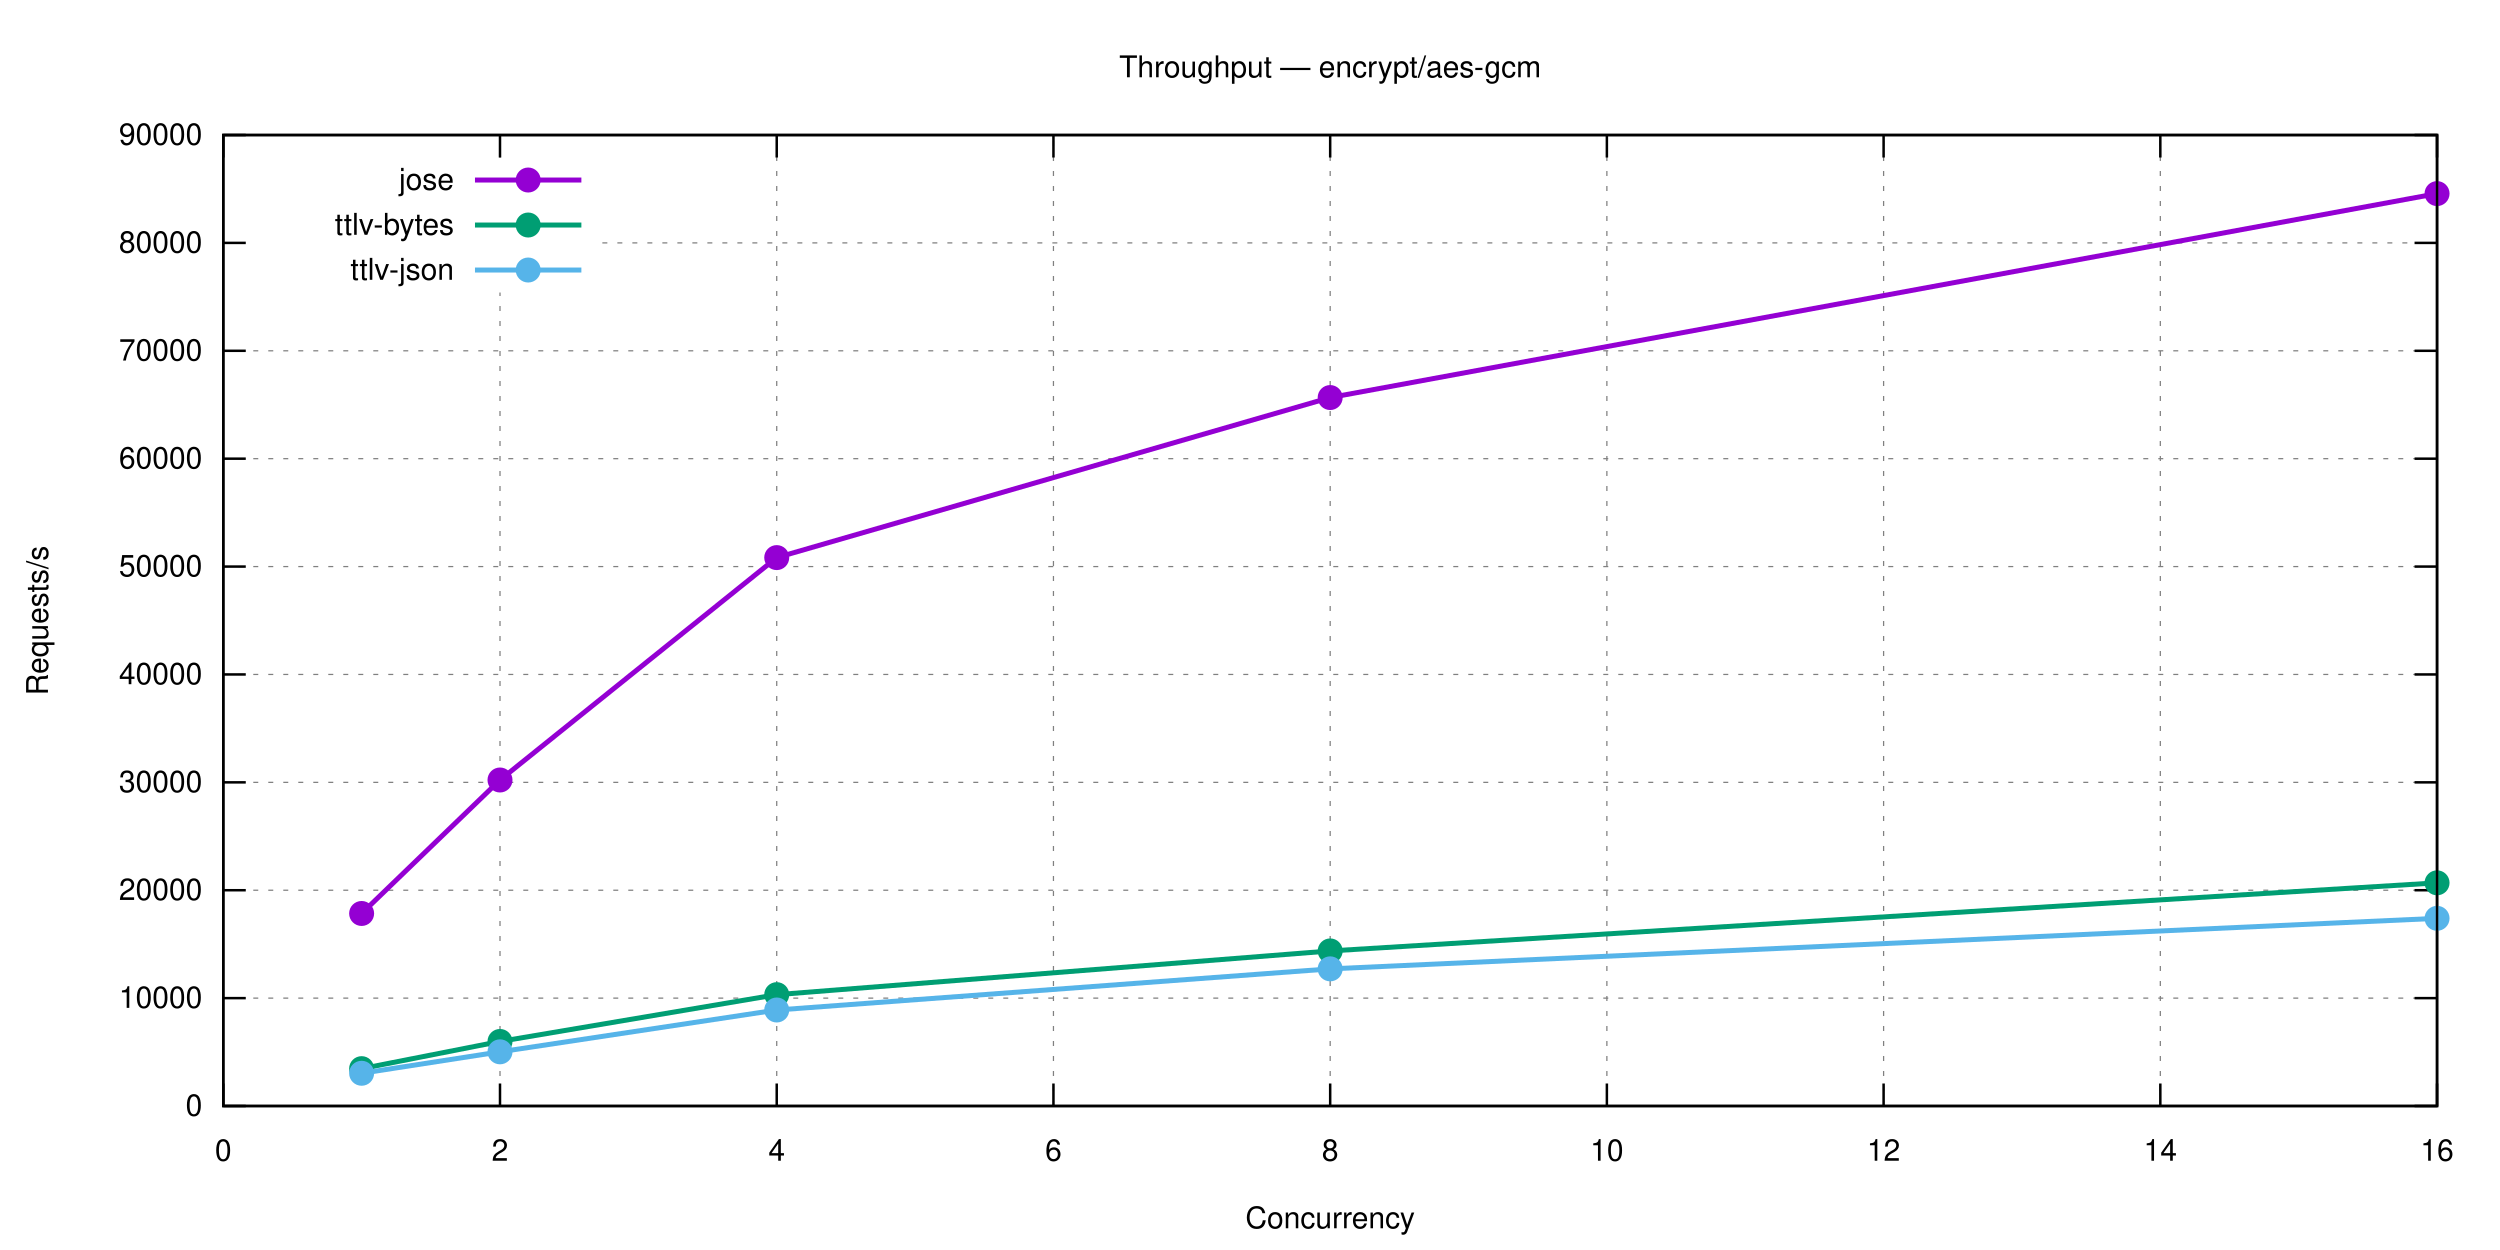
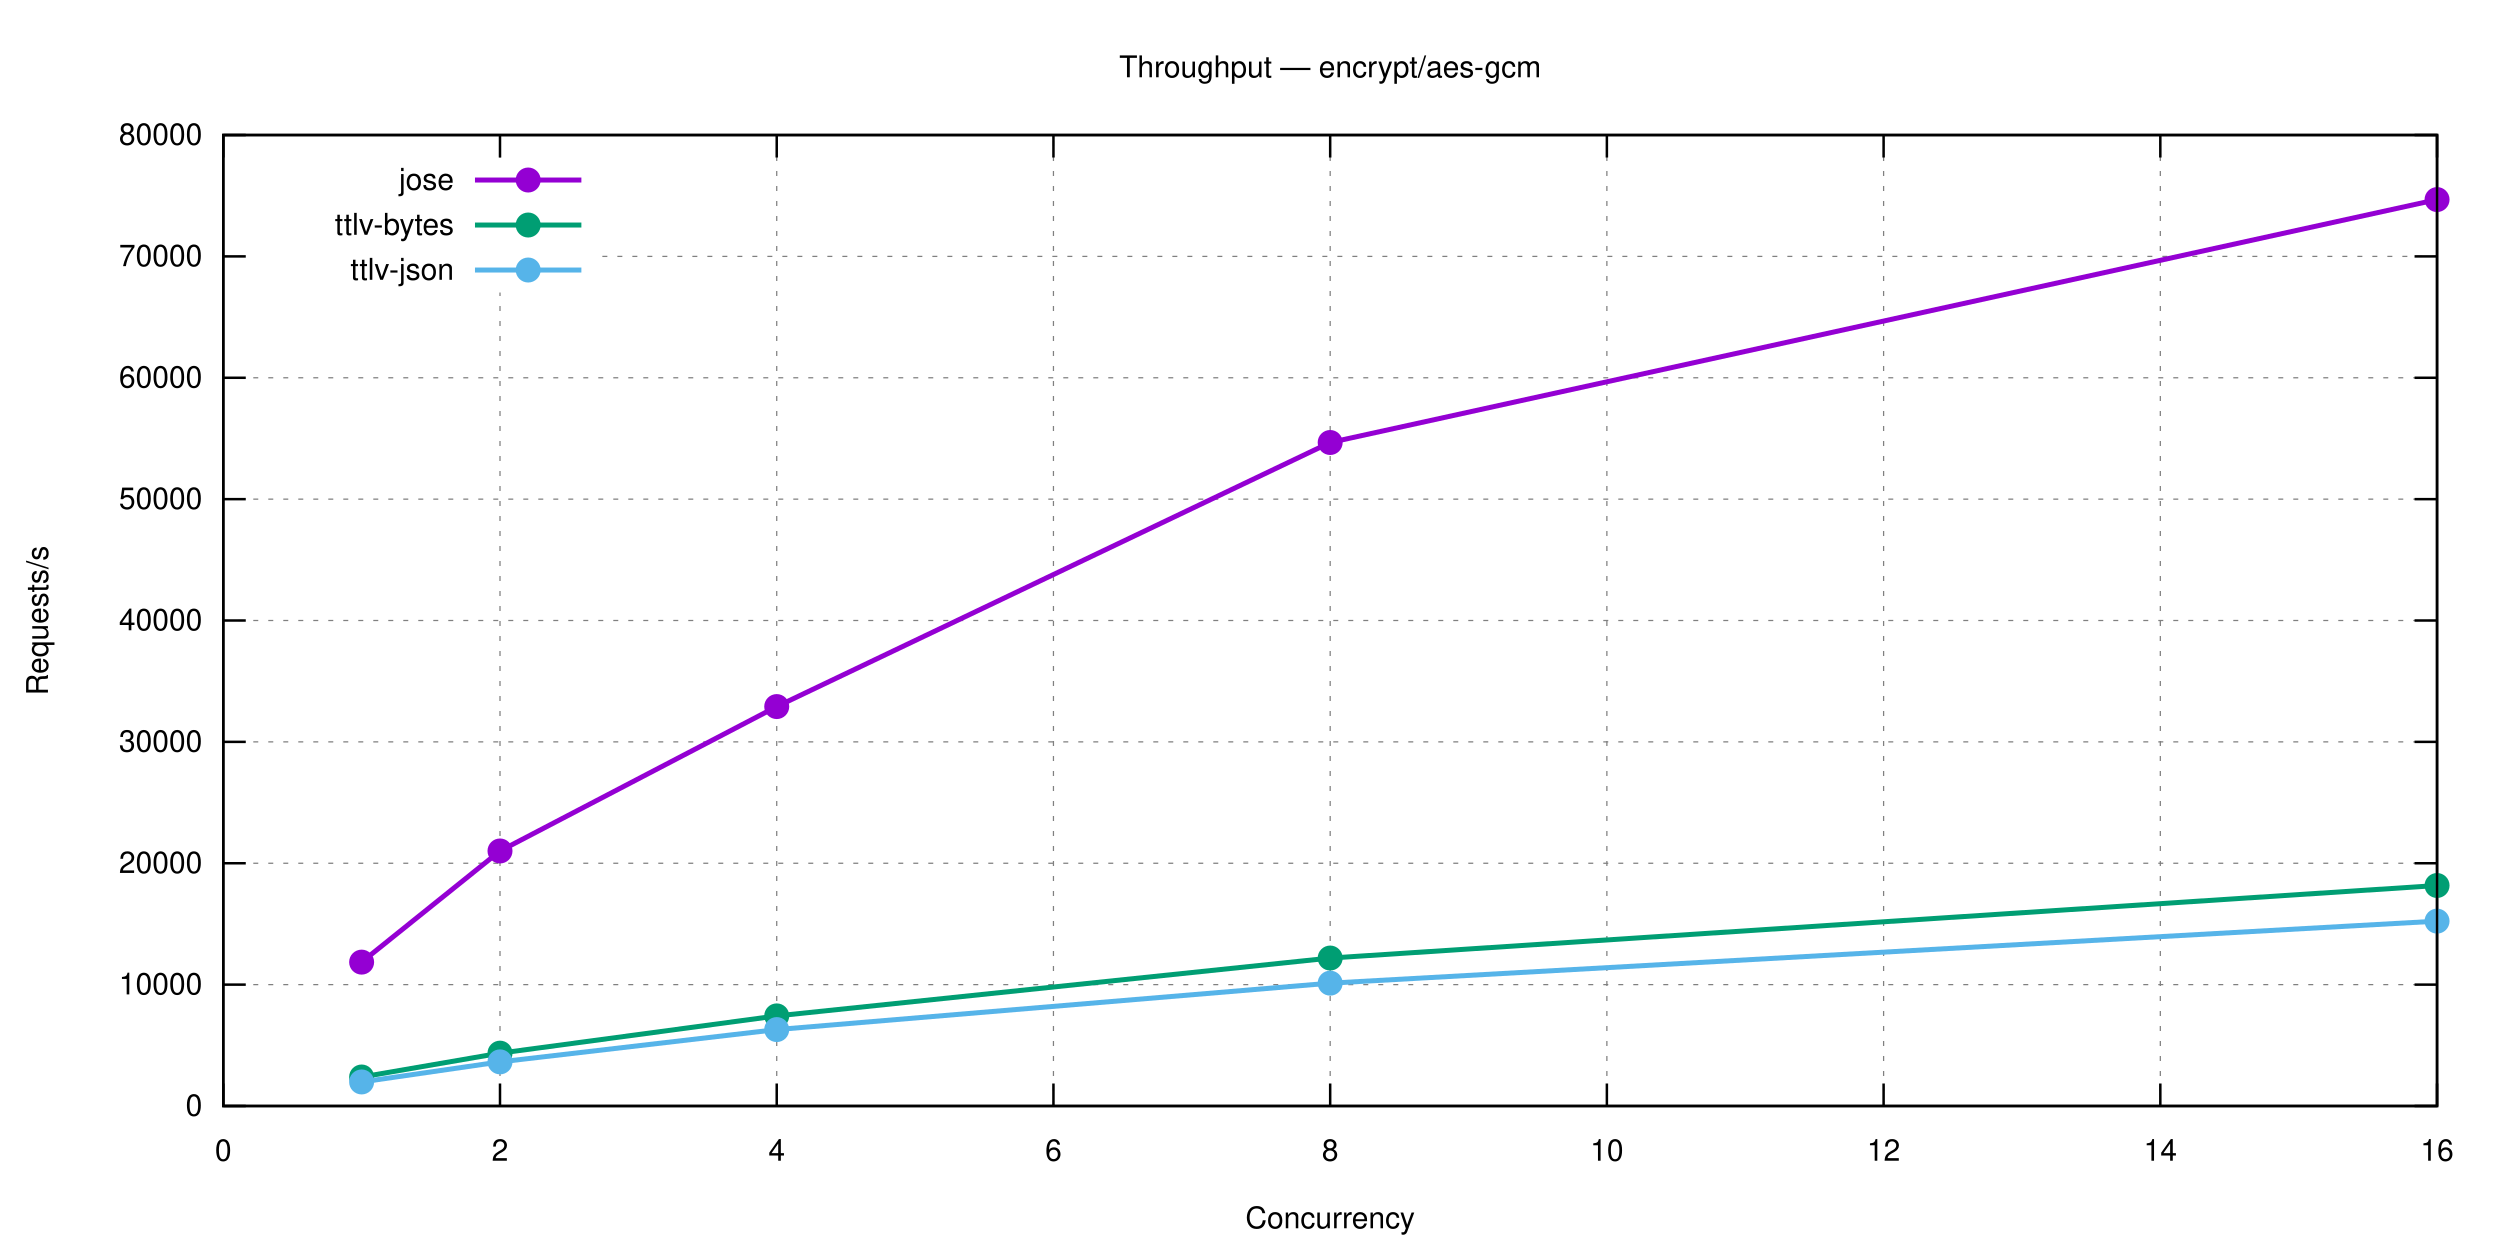
<svg xmlns="http://www.w3.org/2000/svg" xmlns:xlink="http://www.w3.org/1999/xlink" width="1000" height="500" viewBox="0 0 1000 500">
  <g id="gnuplot_canvas">
    <rect x="0" y="0" width="1000" height="500" fill="none" />
    <defs>
      <circle id="gpDot" r="0.5" stroke-width="0.5" stroke="currentColor" />
      <path id="gpPt0" stroke-width="0.222" stroke="currentColor" d="M-1,0 h2 M0,-1 v2" />
      <path id="gpPt1" stroke-width="0.222" stroke="currentColor" d="M-1,-1 L1,1 M1,-1 L-1,1" />
      <path id="gpPt2" stroke-width="0.222" stroke="currentColor" d="M-1,0 L1,0 M0,-1 L0,1 M-1,-1 L1,1 M-1,1 L1,-1" />
      <rect id="gpPt3" stroke-width="0.222" stroke="currentColor" x="-1" y="-1" width="2" height="2" />
      <rect id="gpPt4" stroke-width="0.222" stroke="currentColor" fill="currentColor" x="-1" y="-1" width="2" height="2" />
      <circle id="gpPt5" stroke-width="0.222" stroke="currentColor" cx="0" cy="0" r="1" />
      <use xlink:href="#gpPt5" id="gpPt6" fill="currentColor" stroke="none" />
      <path id="gpPt7" stroke-width="0.222" stroke="currentColor" d="M0,-1.33 L-1.33,0.67 L1.33,0.67 z" />
      <use xlink:href="#gpPt7" id="gpPt8" fill="currentColor" stroke="none" />
      <use xlink:href="#gpPt7" id="gpPt9" stroke="currentColor" transform="rotate(180)" />
      <use xlink:href="#gpPt9" id="gpPt10" fill="currentColor" stroke="none" />
      <use xlink:href="#gpPt3" id="gpPt11" stroke="currentColor" transform="rotate(45)" />
      <use xlink:href="#gpPt11" id="gpPt12" fill="currentColor" stroke="none" />
      <path id="gpPt13" stroke-width="0.222" stroke="currentColor" d="M0,1.330 L1.265,0.411 L0.782,-1.067 L-0.782,-1.076 L-1.265,0.411 z" />
      <use xlink:href="#gpPt13" id="gpPt14" fill="currentColor" stroke="none" />
      <filter id="textbox" filterUnits="objectBoundingBox" x="0" y="0" height="1" width="1">
        <feFlood flood-color="white" flood-opacity="1" result="bgnd" />
        <feComposite in="SourceGraphic" in2="bgnd" operator="atop" />
      </filter>
      <filter id="greybox" filterUnits="objectBoundingBox" x="0" y="0" height="1" width="1">
        <feFlood flood-color="lightgrey" flood-opacity="1" result="grey" />
        <feComposite in="SourceGraphic" in2="grey" operator="atop" />
      </filter>
    </defs>
    <g fill="none" color="white" stroke="currentColor" stroke-width="1.00" stroke-linecap="butt" stroke-linejoin="miter">
</g>
    <g fill="none" color="black" stroke="currentColor" stroke-width="1.00" stroke-linecap="butt" stroke-linejoin="miter">
</g>
    <g fill="none" color="black" stroke="black" stroke-width="0.50" stroke-linecap="butt" stroke-linejoin="miter">
</g>
    <g fill="none" color="gray" stroke="currentColor" stroke-width="0.50" stroke-linecap="butt" stroke-linejoin="miter">
      <path stroke="gray" stroke-dasharray="2,4" class="gridline" d="M89.31,442.40 L974.82,442.40  " />
    </g>
    <g fill="none" color="gray" stroke="gray" stroke-width="1.00" stroke-linecap="butt" stroke-linejoin="miter">
</g>
    <g fill="none" color="black" stroke="currentColor" stroke-width="1.00" stroke-linecap="butt" stroke-linejoin="miter">
      <path stroke="black" d="M89.31,442.40 L98.31,442.40 M974.82,442.40 L965.82,442.40  " />
      <g transform="translate(80.92,446.30)" stroke="none" fill="black" font-family="Helvetica" font-size="12.00" text-anchor="end">
        <text>
          <tspan font-family="Helvetica"> 0</tspan>
        </text>
      </g>
    </g>
    <g fill="none" color="black" stroke="currentColor" stroke-width="1.00" stroke-linecap="butt" stroke-linejoin="miter">
</g>
    <g fill="none" color="black" stroke="black" stroke-width="0.50" stroke-linecap="butt" stroke-linejoin="miter">
</g>
    <g fill="none" color="gray" stroke="currentColor" stroke-width="0.50" stroke-linecap="butt" stroke-linejoin="miter">
-       <path stroke="gray" stroke-dasharray="2,4" class="gridline" d="M89.31,399.25 L974.82,399.25  " />
-     </g>
-     <g fill="none" color="gray" stroke="gray" stroke-width="1.00" stroke-linecap="butt" stroke-linejoin="miter">
- </g>
-     <g fill="none" color="black" stroke="currentColor" stroke-width="1.00" stroke-linecap="butt" stroke-linejoin="miter">
-       <path stroke="black" d="M89.31,399.25 L98.31,399.25 M974.82,399.25 L965.82,399.25  " />
-       <g transform="translate(80.92,403.15)" stroke="none" fill="black" font-family="Helvetica" font-size="12.00" text-anchor="end">
+       <path stroke="gray" stroke-dasharray="2,4" class="gridline" d="M89.31,393.85 L974.82,393.85  " />
+     </g>
+     <g fill="none" color="gray" stroke="gray" stroke-width="1.00" stroke-linecap="butt" stroke-linejoin="miter">
+ </g>
+     <g fill="none" color="black" stroke="currentColor" stroke-width="1.00" stroke-linecap="butt" stroke-linejoin="miter">
+       <path stroke="black" d="M89.31,393.85 L98.31,393.85 M974.82,393.85 L965.82,393.85  " />
+       <g transform="translate(80.92,397.75)" stroke="none" fill="black" font-family="Helvetica" font-size="12.00" text-anchor="end">
        <text>
          <tspan font-family="Helvetica"> 10000</tspan>
        </text>
      </g>
    </g>
    <g fill="none" color="black" stroke="currentColor" stroke-width="1.00" stroke-linecap="butt" stroke-linejoin="miter">
</g>
    <g fill="none" color="black" stroke="black" stroke-width="0.50" stroke-linecap="butt" stroke-linejoin="miter">
</g>
    <g fill="none" color="gray" stroke="currentColor" stroke-width="0.50" stroke-linecap="butt" stroke-linejoin="miter">
-       <path stroke="gray" stroke-dasharray="2,4" class="gridline" d="M89.31,356.09 L974.82,356.09  " />
-     </g>
-     <g fill="none" color="gray" stroke="gray" stroke-width="1.00" stroke-linecap="butt" stroke-linejoin="miter">
- </g>
-     <g fill="none" color="black" stroke="currentColor" stroke-width="1.00" stroke-linecap="butt" stroke-linejoin="miter">
-       <path stroke="black" d="M89.31,356.09 L98.31,356.09 M974.82,356.09 L965.82,356.09  " />
-       <g transform="translate(80.92,359.99)" stroke="none" fill="black" font-family="Helvetica" font-size="12.00" text-anchor="end">
+       <path stroke="gray" stroke-dasharray="2,4" class="gridline" d="M89.31,345.30 L974.82,345.30  " />
+     </g>
+     <g fill="none" color="gray" stroke="gray" stroke-width="1.00" stroke-linecap="butt" stroke-linejoin="miter">
+ </g>
+     <g fill="none" color="black" stroke="currentColor" stroke-width="1.00" stroke-linecap="butt" stroke-linejoin="miter">
+       <path stroke="black" d="M89.31,345.30 L98.31,345.30 M974.82,345.30 L965.82,345.30  " />
+       <g transform="translate(80.92,349.20)" stroke="none" fill="black" font-family="Helvetica" font-size="12.00" text-anchor="end">
        <text>
          <tspan font-family="Helvetica"> 20000</tspan>
        </text>
      </g>
    </g>
    <g fill="none" color="black" stroke="currentColor" stroke-width="1.00" stroke-linecap="butt" stroke-linejoin="miter">
</g>
    <g fill="none" color="black" stroke="black" stroke-width="0.50" stroke-linecap="butt" stroke-linejoin="miter">
</g>
    <g fill="none" color="gray" stroke="currentColor" stroke-width="0.50" stroke-linecap="butt" stroke-linejoin="miter">
-       <path stroke="gray" stroke-dasharray="2,4" class="gridline" d="M89.31,312.94 L974.82,312.94  " />
-     </g>
-     <g fill="none" color="gray" stroke="gray" stroke-width="1.00" stroke-linecap="butt" stroke-linejoin="miter">
- </g>
-     <g fill="none" color="black" stroke="currentColor" stroke-width="1.00" stroke-linecap="butt" stroke-linejoin="miter">
-       <path stroke="black" d="M89.31,312.94 L98.31,312.94 M974.82,312.94 L965.82,312.94  " />
-       <g transform="translate(80.92,316.84)" stroke="none" fill="black" font-family="Helvetica" font-size="12.00" text-anchor="end">
+       <path stroke="gray" stroke-dasharray="2,4" class="gridline" d="M89.31,296.75 L974.82,296.75  " />
+     </g>
+     <g fill="none" color="gray" stroke="gray" stroke-width="1.00" stroke-linecap="butt" stroke-linejoin="miter">
+ </g>
+     <g fill="none" color="black" stroke="currentColor" stroke-width="1.00" stroke-linecap="butt" stroke-linejoin="miter">
+       <path stroke="black" d="M89.31,296.75 L98.31,296.75 M974.82,296.75 L965.82,296.75  " />
+       <g transform="translate(80.92,300.65)" stroke="none" fill="black" font-family="Helvetica" font-size="12.00" text-anchor="end">
        <text>
          <tspan font-family="Helvetica"> 30000</tspan>
        </text>
      </g>
    </g>
    <g fill="none" color="black" stroke="currentColor" stroke-width="1.00" stroke-linecap="butt" stroke-linejoin="miter">
</g>
    <g fill="none" color="black" stroke="black" stroke-width="0.50" stroke-linecap="butt" stroke-linejoin="miter">
</g>
    <g fill="none" color="gray" stroke="currentColor" stroke-width="0.50" stroke-linecap="butt" stroke-linejoin="miter">
-       <path stroke="gray" stroke-dasharray="2,4" class="gridline" d="M89.31,269.78 L974.82,269.78  " />
-     </g>
-     <g fill="none" color="gray" stroke="gray" stroke-width="1.00" stroke-linecap="butt" stroke-linejoin="miter">
- </g>
-     <g fill="none" color="black" stroke="currentColor" stroke-width="1.00" stroke-linecap="butt" stroke-linejoin="miter">
-       <path stroke="black" d="M89.31,269.78 L98.31,269.78 M974.82,269.78 L965.82,269.78  " />
-       <g transform="translate(80.92,273.68)" stroke="none" fill="black" font-family="Helvetica" font-size="12.00" text-anchor="end">
+       <path stroke="gray" stroke-dasharray="2,4" class="gridline" d="M89.31,248.20 L974.82,248.20  " />
+     </g>
+     <g fill="none" color="gray" stroke="gray" stroke-width="1.00" stroke-linecap="butt" stroke-linejoin="miter">
+ </g>
+     <g fill="none" color="black" stroke="currentColor" stroke-width="1.00" stroke-linecap="butt" stroke-linejoin="miter">
+       <path stroke="black" d="M89.31,248.20 L98.31,248.20 M974.82,248.20 L965.82,248.20  " />
+       <g transform="translate(80.92,252.10)" stroke="none" fill="black" font-family="Helvetica" font-size="12.00" text-anchor="end">
        <text>
          <tspan font-family="Helvetica"> 40000</tspan>
        </text>
      </g>
    </g>
    <g fill="none" color="black" stroke="currentColor" stroke-width="1.00" stroke-linecap="butt" stroke-linejoin="miter">
</g>
    <g fill="none" color="black" stroke="black" stroke-width="0.50" stroke-linecap="butt" stroke-linejoin="miter">
</g>
    <g fill="none" color="gray" stroke="currentColor" stroke-width="0.50" stroke-linecap="butt" stroke-linejoin="miter">
-       <path stroke="gray" stroke-dasharray="2,4" class="gridline" d="M89.31,226.63 L974.82,226.63  " />
-     </g>
-     <g fill="none" color="gray" stroke="gray" stroke-width="1.00" stroke-linecap="butt" stroke-linejoin="miter">
- </g>
-     <g fill="none" color="black" stroke="currentColor" stroke-width="1.00" stroke-linecap="butt" stroke-linejoin="miter">
-       <path stroke="black" d="M89.31,226.63 L98.31,226.63 M974.82,226.63 L965.82,226.63  " />
-       <g transform="translate(80.92,230.53)" stroke="none" fill="black" font-family="Helvetica" font-size="12.00" text-anchor="end">
+       <path stroke="gray" stroke-dasharray="2,4" class="gridline" d="M89.31,199.66 L974.82,199.66  " />
+     </g>
+     <g fill="none" color="gray" stroke="gray" stroke-width="1.00" stroke-linecap="butt" stroke-linejoin="miter">
+ </g>
+     <g fill="none" color="black" stroke="currentColor" stroke-width="1.00" stroke-linecap="butt" stroke-linejoin="miter">
+       <path stroke="black" d="M89.31,199.66 L98.31,199.66 M974.82,199.66 L965.82,199.66  " />
+       <g transform="translate(80.92,203.56)" stroke="none" fill="black" font-family="Helvetica" font-size="12.00" text-anchor="end">
        <text>
          <tspan font-family="Helvetica"> 50000</tspan>
        </text>
      </g>
    </g>
    <g fill="none" color="black" stroke="currentColor" stroke-width="1.00" stroke-linecap="butt" stroke-linejoin="miter">
</g>
    <g fill="none" color="black" stroke="black" stroke-width="0.50" stroke-linecap="butt" stroke-linejoin="miter">
</g>
    <g fill="none" color="gray" stroke="currentColor" stroke-width="0.50" stroke-linecap="butt" stroke-linejoin="miter">
-       <path stroke="gray" stroke-dasharray="2,4" class="gridline" d="M89.31,183.47 L974.82,183.47  " />
-     </g>
-     <g fill="none" color="gray" stroke="gray" stroke-width="1.00" stroke-linecap="butt" stroke-linejoin="miter">
- </g>
-     <g fill="none" color="black" stroke="currentColor" stroke-width="1.00" stroke-linecap="butt" stroke-linejoin="miter">
-       <path stroke="black" d="M89.31,183.47 L98.31,183.47 M974.82,183.47 L965.82,183.47  " />
-       <g transform="translate(80.92,187.37)" stroke="none" fill="black" font-family="Helvetica" font-size="12.00" text-anchor="end">
+       <path stroke="gray" stroke-dasharray="2,4" class="gridline" d="M89.31,151.11 L974.82,151.11  " />
+     </g>
+     <g fill="none" color="gray" stroke="gray" stroke-width="1.00" stroke-linecap="butt" stroke-linejoin="miter">
+ </g>
+     <g fill="none" color="black" stroke="currentColor" stroke-width="1.00" stroke-linecap="butt" stroke-linejoin="miter">
+       <path stroke="black" d="M89.31,151.11 L98.31,151.11 M974.82,151.11 L965.82,151.11  " />
+       <g transform="translate(80.92,155.01)" stroke="none" fill="black" font-family="Helvetica" font-size="12.00" text-anchor="end">
        <text>
          <tspan font-family="Helvetica"> 60000</tspan>
        </text>
      </g>
    </g>
    <g fill="none" color="black" stroke="currentColor" stroke-width="1.00" stroke-linecap="butt" stroke-linejoin="miter">
</g>
    <g fill="none" color="black" stroke="black" stroke-width="0.50" stroke-linecap="butt" stroke-linejoin="miter">
</g>
    <g fill="none" color="gray" stroke="currentColor" stroke-width="0.50" stroke-linecap="butt" stroke-linejoin="miter">
-       <path stroke="gray" stroke-dasharray="2,4" class="gridline" d="M89.31,140.32 L974.82,140.32  " />
-     </g>
-     <g fill="none" color="gray" stroke="gray" stroke-width="1.00" stroke-linecap="butt" stroke-linejoin="miter">
- </g>
-     <g fill="none" color="black" stroke="currentColor" stroke-width="1.00" stroke-linecap="butt" stroke-linejoin="miter">
-       <path stroke="black" d="M89.31,140.32 L98.31,140.32 M974.82,140.32 L965.82,140.32  " />
-       <g transform="translate(80.92,144.22)" stroke="none" fill="black" font-family="Helvetica" font-size="12.00" text-anchor="end">
+       <path stroke="gray" stroke-dasharray="2,4" class="gridline" d="M89.31,102.56 L97.70,102.56 M240.94,102.56 L974.82,102.56  " />
+     </g>
+     <g fill="none" color="gray" stroke="gray" stroke-width="1.00" stroke-linecap="butt" stroke-linejoin="miter">
+ </g>
+     <g fill="none" color="black" stroke="currentColor" stroke-width="1.00" stroke-linecap="butt" stroke-linejoin="miter">
+       <path stroke="black" d="M89.31,102.56 L98.31,102.56 M974.82,102.56 L965.82,102.56  " />
+       <g transform="translate(80.92,106.46)" stroke="none" fill="black" font-family="Helvetica" font-size="12.00" text-anchor="end">
        <text>
          <tspan font-family="Helvetica"> 70000</tspan>
-         </text>
-       </g>
-     </g>
-     <g fill="none" color="black" stroke="currentColor" stroke-width="1.00" stroke-linecap="butt" stroke-linejoin="miter">
- </g>
-     <g fill="none" color="black" stroke="black" stroke-width="0.50" stroke-linecap="butt" stroke-linejoin="miter">
- </g>
-     <g fill="none" color="gray" stroke="currentColor" stroke-width="0.50" stroke-linecap="butt" stroke-linejoin="miter">
-       <path stroke="gray" stroke-dasharray="2,4" class="gridline" d="M89.31,97.16 L97.70,97.16 M240.94,97.16 L974.82,97.16  " />
-     </g>
-     <g fill="none" color="gray" stroke="gray" stroke-width="1.00" stroke-linecap="butt" stroke-linejoin="miter">
- </g>
-     <g fill="none" color="black" stroke="currentColor" stroke-width="1.00" stroke-linecap="butt" stroke-linejoin="miter">
-       <path stroke="black" d="M89.31,97.16 L98.31,97.16 M974.82,97.16 L965.82,97.16  " />
-       <g transform="translate(80.92,101.06)" stroke="none" fill="black" font-family="Helvetica" font-size="12.00" text-anchor="end">
-         <text>
-           <tspan font-family="Helvetica"> 80000</tspan>
        </text>
      </g>
    </g>
    <g fill="none" color="black" stroke="currentColor" stroke-width="1.00" stroke-linecap="butt" stroke-linejoin="miter">
</g>
    <g fill="none" color="black" stroke="black" stroke-width="0.50" stroke-linecap="butt" stroke-linejoin="miter">
</g>
    <g fill="none" color="gray" stroke="currentColor" stroke-width="0.50" stroke-linecap="butt" stroke-linejoin="miter">
      <path stroke="gray" stroke-dasharray="2,4" class="gridline" d="M89.31,54.01 L974.82,54.01  " />
    </g>
    <g fill="none" color="gray" stroke="gray" stroke-width="1.00" stroke-linecap="butt" stroke-linejoin="miter">
</g>
    <g fill="none" color="black" stroke="currentColor" stroke-width="1.00" stroke-linecap="butt" stroke-linejoin="miter">
      <path stroke="black" d="M89.31,54.01 L98.31,54.01 M974.82,54.01 L965.82,54.01  " />
      <g transform="translate(80.92,57.91)" stroke="none" fill="black" font-family="Helvetica" font-size="12.00" text-anchor="end">
        <text>
-           <tspan font-family="Helvetica"> 90000</tspan>
+           <tspan font-family="Helvetica"> 80000</tspan>
        </text>
      </g>
    </g>
    <g fill="none" color="black" stroke="currentColor" stroke-width="1.00" stroke-linecap="butt" stroke-linejoin="miter">
</g>
    <g fill="none" color="black" stroke="black" stroke-width="0.50" stroke-linecap="butt" stroke-linejoin="miter">
</g>
    <g fill="none" color="gray" stroke="currentColor" stroke-width="0.50" stroke-linecap="butt" stroke-linejoin="miter">
      <path stroke="gray" stroke-dasharray="2,4" class="gridline" d="M89.31,442.40 L89.31,54.01  " />
    </g>
    <g fill="none" color="gray" stroke="gray" stroke-width="1.00" stroke-linecap="butt" stroke-linejoin="miter">
</g>
    <g fill="none" color="black" stroke="currentColor" stroke-width="1.00" stroke-linecap="butt" stroke-linejoin="miter">
      <path stroke="black" d="M89.31,442.40 L89.31,433.40 M89.31,54.01 L89.31,63.01  " />
      <g transform="translate(89.31,464.30)" stroke="none" fill="black" font-family="Helvetica" font-size="12.00" text-anchor="middle">
        <text>
          <tspan font-family="Helvetica"> 0</tspan>
        </text>
      </g>
    </g>
    <g fill="none" color="black" stroke="currentColor" stroke-width="1.00" stroke-linecap="butt" stroke-linejoin="miter">
</g>
    <g fill="none" color="black" stroke="black" stroke-width="0.50" stroke-linecap="butt" stroke-linejoin="miter">
</g>
    <g fill="none" color="gray" stroke="currentColor" stroke-width="0.50" stroke-linecap="butt" stroke-linejoin="miter">
      <path stroke="gray" stroke-dasharray="2,4" class="gridline" d="M200.00,442.40 L200.00,117.01 M200.00,63.01 L200.00,54.01  " />
    </g>
    <g fill="none" color="gray" stroke="gray" stroke-width="1.00" stroke-linecap="butt" stroke-linejoin="miter">
</g>
    <g fill="none" color="black" stroke="currentColor" stroke-width="1.00" stroke-linecap="butt" stroke-linejoin="miter">
      <path stroke="black" d="M200.00,442.40 L200.00,433.40 M200.00,54.01 L200.00,63.01  " />
      <g transform="translate(200.00,464.30)" stroke="none" fill="black" font-family="Helvetica" font-size="12.00" text-anchor="middle">
        <text>
          <tspan font-family="Helvetica"> 2</tspan>
        </text>
      </g>
    </g>
    <g fill="none" color="black" stroke="currentColor" stroke-width="1.00" stroke-linecap="butt" stroke-linejoin="miter">
</g>
    <g fill="none" color="black" stroke="black" stroke-width="0.50" stroke-linecap="butt" stroke-linejoin="miter">
</g>
    <g fill="none" color="gray" stroke="currentColor" stroke-width="0.50" stroke-linecap="butt" stroke-linejoin="miter">
      <path stroke="gray" stroke-dasharray="2,4" class="gridline" d="M310.69,442.40 L310.69,54.01  " />
    </g>
    <g fill="none" color="gray" stroke="gray" stroke-width="1.00" stroke-linecap="butt" stroke-linejoin="miter">
</g>
    <g fill="none" color="black" stroke="currentColor" stroke-width="1.00" stroke-linecap="butt" stroke-linejoin="miter">
      <path stroke="black" d="M310.69,442.40 L310.69,433.40 M310.69,54.01 L310.69,63.01  " />
      <g transform="translate(310.69,464.30)" stroke="none" fill="black" font-family="Helvetica" font-size="12.00" text-anchor="middle">
        <text>
          <tspan font-family="Helvetica"> 4</tspan>
        </text>
      </g>
    </g>
    <g fill="none" color="black" stroke="currentColor" stroke-width="1.00" stroke-linecap="butt" stroke-linejoin="miter">
</g>
    <g fill="none" color="black" stroke="black" stroke-width="0.50" stroke-linecap="butt" stroke-linejoin="miter">
</g>
    <g fill="none" color="gray" stroke="currentColor" stroke-width="0.50" stroke-linecap="butt" stroke-linejoin="miter">
      <path stroke="gray" stroke-dasharray="2,4" class="gridline" d="M421.38,442.40 L421.38,54.01  " />
    </g>
    <g fill="none" color="gray" stroke="gray" stroke-width="1.00" stroke-linecap="butt" stroke-linejoin="miter">
</g>
    <g fill="none" color="black" stroke="currentColor" stroke-width="1.00" stroke-linecap="butt" stroke-linejoin="miter">
      <path stroke="black" d="M421.38,442.40 L421.38,433.40 M421.38,54.01 L421.38,63.01  " />
      <g transform="translate(421.38,464.30)" stroke="none" fill="black" font-family="Helvetica" font-size="12.00" text-anchor="middle">
        <text>
          <tspan font-family="Helvetica"> 6</tspan>
        </text>
      </g>
    </g>
    <g fill="none" color="black" stroke="currentColor" stroke-width="1.00" stroke-linecap="butt" stroke-linejoin="miter">
</g>
    <g fill="none" color="black" stroke="black" stroke-width="0.50" stroke-linecap="butt" stroke-linejoin="miter">
</g>
    <g fill="none" color="gray" stroke="currentColor" stroke-width="0.50" stroke-linecap="butt" stroke-linejoin="miter">
      <path stroke="gray" stroke-dasharray="2,4" class="gridline" d="M532.07,442.40 L532.07,54.01  " />
    </g>
    <g fill="none" color="gray" stroke="gray" stroke-width="1.00" stroke-linecap="butt" stroke-linejoin="miter">
</g>
    <g fill="none" color="black" stroke="currentColor" stroke-width="1.00" stroke-linecap="butt" stroke-linejoin="miter">
      <path stroke="black" d="M532.07,442.40 L532.07,433.40 M532.07,54.01 L532.07,63.01  " />
      <g transform="translate(532.07,464.30)" stroke="none" fill="black" font-family="Helvetica" font-size="12.00" text-anchor="middle">
        <text>
          <tspan font-family="Helvetica"> 8</tspan>
        </text>
      </g>
    </g>
    <g fill="none" color="black" stroke="currentColor" stroke-width="1.00" stroke-linecap="butt" stroke-linejoin="miter">
</g>
    <g fill="none" color="black" stroke="black" stroke-width="0.50" stroke-linecap="butt" stroke-linejoin="miter">
</g>
    <g fill="none" color="gray" stroke="currentColor" stroke-width="0.50" stroke-linecap="butt" stroke-linejoin="miter">
      <path stroke="gray" stroke-dasharray="2,4" class="gridline" d="M642.75,442.40 L642.75,54.01  " />
    </g>
    <g fill="none" color="gray" stroke="gray" stroke-width="1.00" stroke-linecap="butt" stroke-linejoin="miter">
</g>
    <g fill="none" color="black" stroke="currentColor" stroke-width="1.00" stroke-linecap="butt" stroke-linejoin="miter">
      <path stroke="black" d="M642.75,442.40 L642.75,433.40 M642.75,54.01 L642.75,63.01  " />
      <g transform="translate(642.75,464.30)" stroke="none" fill="black" font-family="Helvetica" font-size="12.00" text-anchor="middle">
        <text>
          <tspan font-family="Helvetica"> 10</tspan>
        </text>
      </g>
    </g>
    <g fill="none" color="black" stroke="currentColor" stroke-width="1.00" stroke-linecap="butt" stroke-linejoin="miter">
</g>
    <g fill="none" color="black" stroke="black" stroke-width="0.50" stroke-linecap="butt" stroke-linejoin="miter">
</g>
    <g fill="none" color="gray" stroke="currentColor" stroke-width="0.50" stroke-linecap="butt" stroke-linejoin="miter">
      <path stroke="gray" stroke-dasharray="2,4" class="gridline" d="M753.44,442.40 L753.44,54.01  " />
    </g>
    <g fill="none" color="gray" stroke="gray" stroke-width="1.00" stroke-linecap="butt" stroke-linejoin="miter">
</g>
    <g fill="none" color="black" stroke="currentColor" stroke-width="1.00" stroke-linecap="butt" stroke-linejoin="miter">
      <path stroke="black" d="M753.44,442.40 L753.44,433.40 M753.44,54.01 L753.44,63.01  " />
      <g transform="translate(753.44,464.30)" stroke="none" fill="black" font-family="Helvetica" font-size="12.00" text-anchor="middle">
        <text>
          <tspan font-family="Helvetica"> 12</tspan>
        </text>
      </g>
    </g>
    <g fill="none" color="black" stroke="currentColor" stroke-width="1.00" stroke-linecap="butt" stroke-linejoin="miter">
</g>
    <g fill="none" color="black" stroke="black" stroke-width="0.50" stroke-linecap="butt" stroke-linejoin="miter">
</g>
    <g fill="none" color="gray" stroke="currentColor" stroke-width="0.50" stroke-linecap="butt" stroke-linejoin="miter">
      <path stroke="gray" stroke-dasharray="2,4" class="gridline" d="M864.13,442.40 L864.13,54.01  " />
    </g>
    <g fill="none" color="gray" stroke="gray" stroke-width="1.00" stroke-linecap="butt" stroke-linejoin="miter">
</g>
    <g fill="none" color="black" stroke="currentColor" stroke-width="1.00" stroke-linecap="butt" stroke-linejoin="miter">
      <path stroke="black" d="M864.13,442.40 L864.13,433.40 M864.13,54.01 L864.13,63.01  " />
      <g transform="translate(864.13,464.30)" stroke="none" fill="black" font-family="Helvetica" font-size="12.00" text-anchor="middle">
        <text>
          <tspan font-family="Helvetica"> 14</tspan>
        </text>
      </g>
    </g>
    <g fill="none" color="black" stroke="currentColor" stroke-width="1.00" stroke-linecap="butt" stroke-linejoin="miter">
</g>
    <g fill="none" color="black" stroke="black" stroke-width="0.50" stroke-linecap="butt" stroke-linejoin="miter">
</g>
    <g fill="none" color="gray" stroke="currentColor" stroke-width="0.50" stroke-linecap="butt" stroke-linejoin="miter">
      <path stroke="gray" stroke-dasharray="2,4" class="gridline" d="M974.82,442.40 L974.82,54.01  " />
    </g>
    <g fill="none" color="gray" stroke="gray" stroke-width="1.00" stroke-linecap="butt" stroke-linejoin="miter">
</g>
    <g fill="none" color="black" stroke="currentColor" stroke-width="1.00" stroke-linecap="butt" stroke-linejoin="miter">
      <path stroke="black" d="M974.82,442.40 L974.82,433.40 M974.82,54.01 L974.82,63.01  " />
      <g transform="translate(974.82,464.30)" stroke="none" fill="black" font-family="Helvetica" font-size="12.00" text-anchor="middle">
        <text>
          <tspan font-family="Helvetica"> 16</tspan>
        </text>
      </g>
    </g>
    <g fill="none" color="black" stroke="currentColor" stroke-width="1.00" stroke-linecap="butt" stroke-linejoin="miter">
</g>
    <g fill="none" color="black" stroke="currentColor" stroke-width="1.00" stroke-linecap="butt" stroke-linejoin="miter">
      <path stroke="black" d="M89.31,54.01 L89.31,442.40 L974.82,442.40 L974.82,54.01 L89.31,54.01 Z  " />
    </g>
    <g fill="none" color="black" stroke="currentColor" stroke-width="1.00" stroke-linecap="butt" stroke-linejoin="miter">
</g>
    <g id="gnuplot_plot_1">
      <g fill="none" color="white" stroke="black" stroke-width="2.00" stroke-linecap="butt" stroke-linejoin="miter">
</g>
      <g fill="none" color="black" stroke="currentColor" stroke-width="2.00" stroke-linecap="butt" stroke-linejoin="miter">
        <g transform="translate(181.60,75.91)" stroke="none" fill="black" font-family="Helvetica" font-size="12.00" text-anchor="end">
          <text>
            <tspan font-family="Helvetica">jose</tspan>
          </text>
        </g>
      </g>
      <g fill="none" color="black" stroke="currentColor" stroke-width="2.00" stroke-linecap="butt" stroke-linejoin="miter">
-         <path stroke="rgb(148,   0, 211)" d="M189.99,72.01 L232.55,72.01 M144.65,365.39 L200.00,312.00 L310.69,223.04 L532.07,159.02 L974.82,77.44  " />
-         <use xlink:href="#gpPt6" transform="translate(144.65,365.39) scale(4.50)" color="rgb(148,   0, 211)" />
-         <use xlink:href="#gpPt6" transform="translate(200.00,312.00) scale(4.50)" color="rgb(148,   0, 211)" />
-         <use xlink:href="#gpPt6" transform="translate(310.69,223.04) scale(4.50)" color="rgb(148,   0, 211)" />
-         <use xlink:href="#gpPt6" transform="translate(532.07,159.02) scale(4.50)" color="rgb(148,   0, 211)" />
-         <use xlink:href="#gpPt6" transform="translate(974.82,77.44) scale(4.50)" color="rgb(148,   0, 211)" />
+         <path stroke="rgb(148,   0, 211)" d="M189.99,72.01 L232.55,72.01 M144.65,384.85 L200.00,340.39 L310.69,282.63 L532.07,177.00 L974.82,79.83  " />
+         <use xlink:href="#gpPt6" transform="translate(144.65,384.85) scale(4.50)" color="rgb(148,   0, 211)" />
+         <use xlink:href="#gpPt6" transform="translate(200.00,340.39) scale(4.50)" color="rgb(148,   0, 211)" />
+         <use xlink:href="#gpPt6" transform="translate(310.69,282.63) scale(4.50)" color="rgb(148,   0, 211)" />
+         <use xlink:href="#gpPt6" transform="translate(532.07,177.00) scale(4.50)" color="rgb(148,   0, 211)" />
+         <use xlink:href="#gpPt6" transform="translate(974.82,79.83) scale(4.50)" color="rgb(148,   0, 211)" />
        <use xlink:href="#gpPt6" transform="translate(211.27,72.01) scale(4.50)" color="rgb(148,   0, 211)" />
      </g>
    </g>
    <g id="gnuplot_plot_2">
      <g fill="none" color="black" stroke="currentColor" stroke-width="2.00" stroke-linecap="butt" stroke-linejoin="miter">
        <g transform="translate(181.60,93.91)" stroke="none" fill="black" font-family="Helvetica" font-size="12.00" text-anchor="end">
          <text>
            <tspan font-family="Helvetica">ttlv-bytes</tspan>
          </text>
        </g>
      </g>
      <g fill="none" color="black" stroke="currentColor" stroke-width="2.00" stroke-linecap="butt" stroke-linejoin="miter">
-         <path stroke="rgb(  0, 158, 115)" d="M189.99,90.01 L232.55,90.01 M144.65,427.46 L200.00,416.58 L310.69,397.86 L532.07,380.37 L974.82,353.13  " />
-         <use xlink:href="#gpPt6" transform="translate(144.65,427.46) scale(4.50)" color="rgb(  0, 158, 115)" />
-         <use xlink:href="#gpPt6" transform="translate(200.00,416.58) scale(4.50)" color="rgb(  0, 158, 115)" />
-         <use xlink:href="#gpPt6" transform="translate(310.69,397.86) scale(4.50)" color="rgb(  0, 158, 115)" />
-         <use xlink:href="#gpPt6" transform="translate(532.07,380.37) scale(4.50)" color="rgb(  0, 158, 115)" />
-         <use xlink:href="#gpPt6" transform="translate(974.82,353.13) scale(4.50)" color="rgb(  0, 158, 115)" />
+         <path stroke="rgb(  0, 158, 115)" d="M189.99,90.01 L232.55,90.01 M144.65,430.80 L200.00,421.26 L310.69,406.36 L532.07,383.22 L974.82,354.20  " />
+         <use xlink:href="#gpPt6" transform="translate(144.65,430.80) scale(4.50)" color="rgb(  0, 158, 115)" />
+         <use xlink:href="#gpPt6" transform="translate(200.00,421.26) scale(4.50)" color="rgb(  0, 158, 115)" />
+         <use xlink:href="#gpPt6" transform="translate(310.69,406.36) scale(4.50)" color="rgb(  0, 158, 115)" />
+         <use xlink:href="#gpPt6" transform="translate(532.07,383.22) scale(4.50)" color="rgb(  0, 158, 115)" />
+         <use xlink:href="#gpPt6" transform="translate(974.82,354.20) scale(4.50)" color="rgb(  0, 158, 115)" />
        <use xlink:href="#gpPt6" transform="translate(211.27,90.01) scale(4.50)" color="rgb(  0, 158, 115)" />
      </g>
    </g>
    <g id="gnuplot_plot_3">
      <g fill="none" color="black" stroke="currentColor" stroke-width="2.00" stroke-linecap="butt" stroke-linejoin="miter">
        <g transform="translate(181.60,111.91)" stroke="none" fill="black" font-family="Helvetica" font-size="12.00" text-anchor="end">
          <text>
            <tspan font-family="Helvetica">ttlv-json</tspan>
          </text>
        </g>
      </g>
      <g fill="none" color="black" stroke="currentColor" stroke-width="2.00" stroke-linecap="butt" stroke-linejoin="miter">
-         <path stroke="rgb( 86, 180, 233)" d="M189.99,108.01 L232.55,108.01 M144.65,429.31 L200.00,420.73 L310.69,404.00 L532.07,387.54 L974.82,367.33  " />
-         <use xlink:href="#gpPt6" transform="translate(144.65,429.31) scale(4.50)" color="rgb( 86, 180, 233)" />
-         <use xlink:href="#gpPt6" transform="translate(200.00,420.73) scale(4.50)" color="rgb( 86, 180, 233)" />
-         <use xlink:href="#gpPt6" transform="translate(310.69,404.00) scale(4.50)" color="rgb( 86, 180, 233)" />
-         <use xlink:href="#gpPt6" transform="translate(532.07,387.54) scale(4.50)" color="rgb( 86, 180, 233)" />
-         <use xlink:href="#gpPt6" transform="translate(974.82,367.33) scale(4.50)" color="rgb( 86, 180, 233)" />
+         <path stroke="rgb( 86, 180, 233)" d="M189.99,108.01 L232.55,108.01 M144.65,432.78 L200.00,424.75 L310.69,411.83 L532.07,393.26 L974.82,368.45  " />
+         <use xlink:href="#gpPt6" transform="translate(144.65,432.78) scale(4.50)" color="rgb( 86, 180, 233)" />
+         <use xlink:href="#gpPt6" transform="translate(200.00,424.75) scale(4.50)" color="rgb( 86, 180, 233)" />
+         <use xlink:href="#gpPt6" transform="translate(310.69,411.83) scale(4.50)" color="rgb( 86, 180, 233)" />
+         <use xlink:href="#gpPt6" transform="translate(532.07,393.26) scale(4.50)" color="rgb( 86, 180, 233)" />
+         <use xlink:href="#gpPt6" transform="translate(974.82,368.45) scale(4.50)" color="rgb( 86, 180, 233)" />
        <use xlink:href="#gpPt6" transform="translate(211.27,108.01) scale(4.50)" color="rgb( 86, 180, 233)" />
      </g>
    </g>
    <g fill="none" color="black" stroke="currentColor" stroke-width="2.00" stroke-linecap="butt" stroke-linejoin="miter">
</g>
    <g fill="none" color="black" stroke="black" stroke-width="1.00" stroke-linecap="butt" stroke-linejoin="miter">
</g>
    <g fill="none" color="black" stroke="currentColor" stroke-width="1.00" stroke-linecap="butt" stroke-linejoin="miter">
      <path stroke="black" d="M89.31,54.01 L89.31,442.40 L974.82,442.40 L974.82,54.01 L89.31,54.01 Z  " />
      <g transform="translate(19.18,248.21) rotate(270.00)" stroke="none" fill="black" font-family="Helvetica" font-size="12.00" text-anchor="middle">
        <text>
          <tspan font-family="Helvetica">Requests/s</tspan>
        </text>
      </g>
    </g>
    <g fill="none" color="black" stroke="currentColor" stroke-width="1.00" stroke-linecap="butt" stroke-linejoin="miter">
      <g transform="translate(532.06,491.30)" stroke="none" fill="black" font-family="Helvetica" font-size="12.00" text-anchor="middle">
        <text>
          <tspan font-family="Helvetica">Concurrency</tspan>
        </text>
      </g>
    </g>
    <g fill="none" color="black" stroke="currentColor" stroke-width="1.00" stroke-linecap="butt" stroke-linejoin="miter">
</g>
    <g fill="none" color="black" stroke="currentColor" stroke-width="1.00" stroke-linecap="butt" stroke-linejoin="miter">
      <g transform="translate(532.06,30.91)" stroke="none" fill="black" font-family="Helvetica" font-size="12.00" text-anchor="middle">
        <text>
          <tspan font-family="Helvetica">Throughput — encrypt/aes-gcm</tspan>
        </text>
      </g>
    </g>
    <g fill="none" color="black" stroke="currentColor" stroke-width="1.00" stroke-linecap="butt" stroke-linejoin="miter">
</g>
  </g>
</svg>
